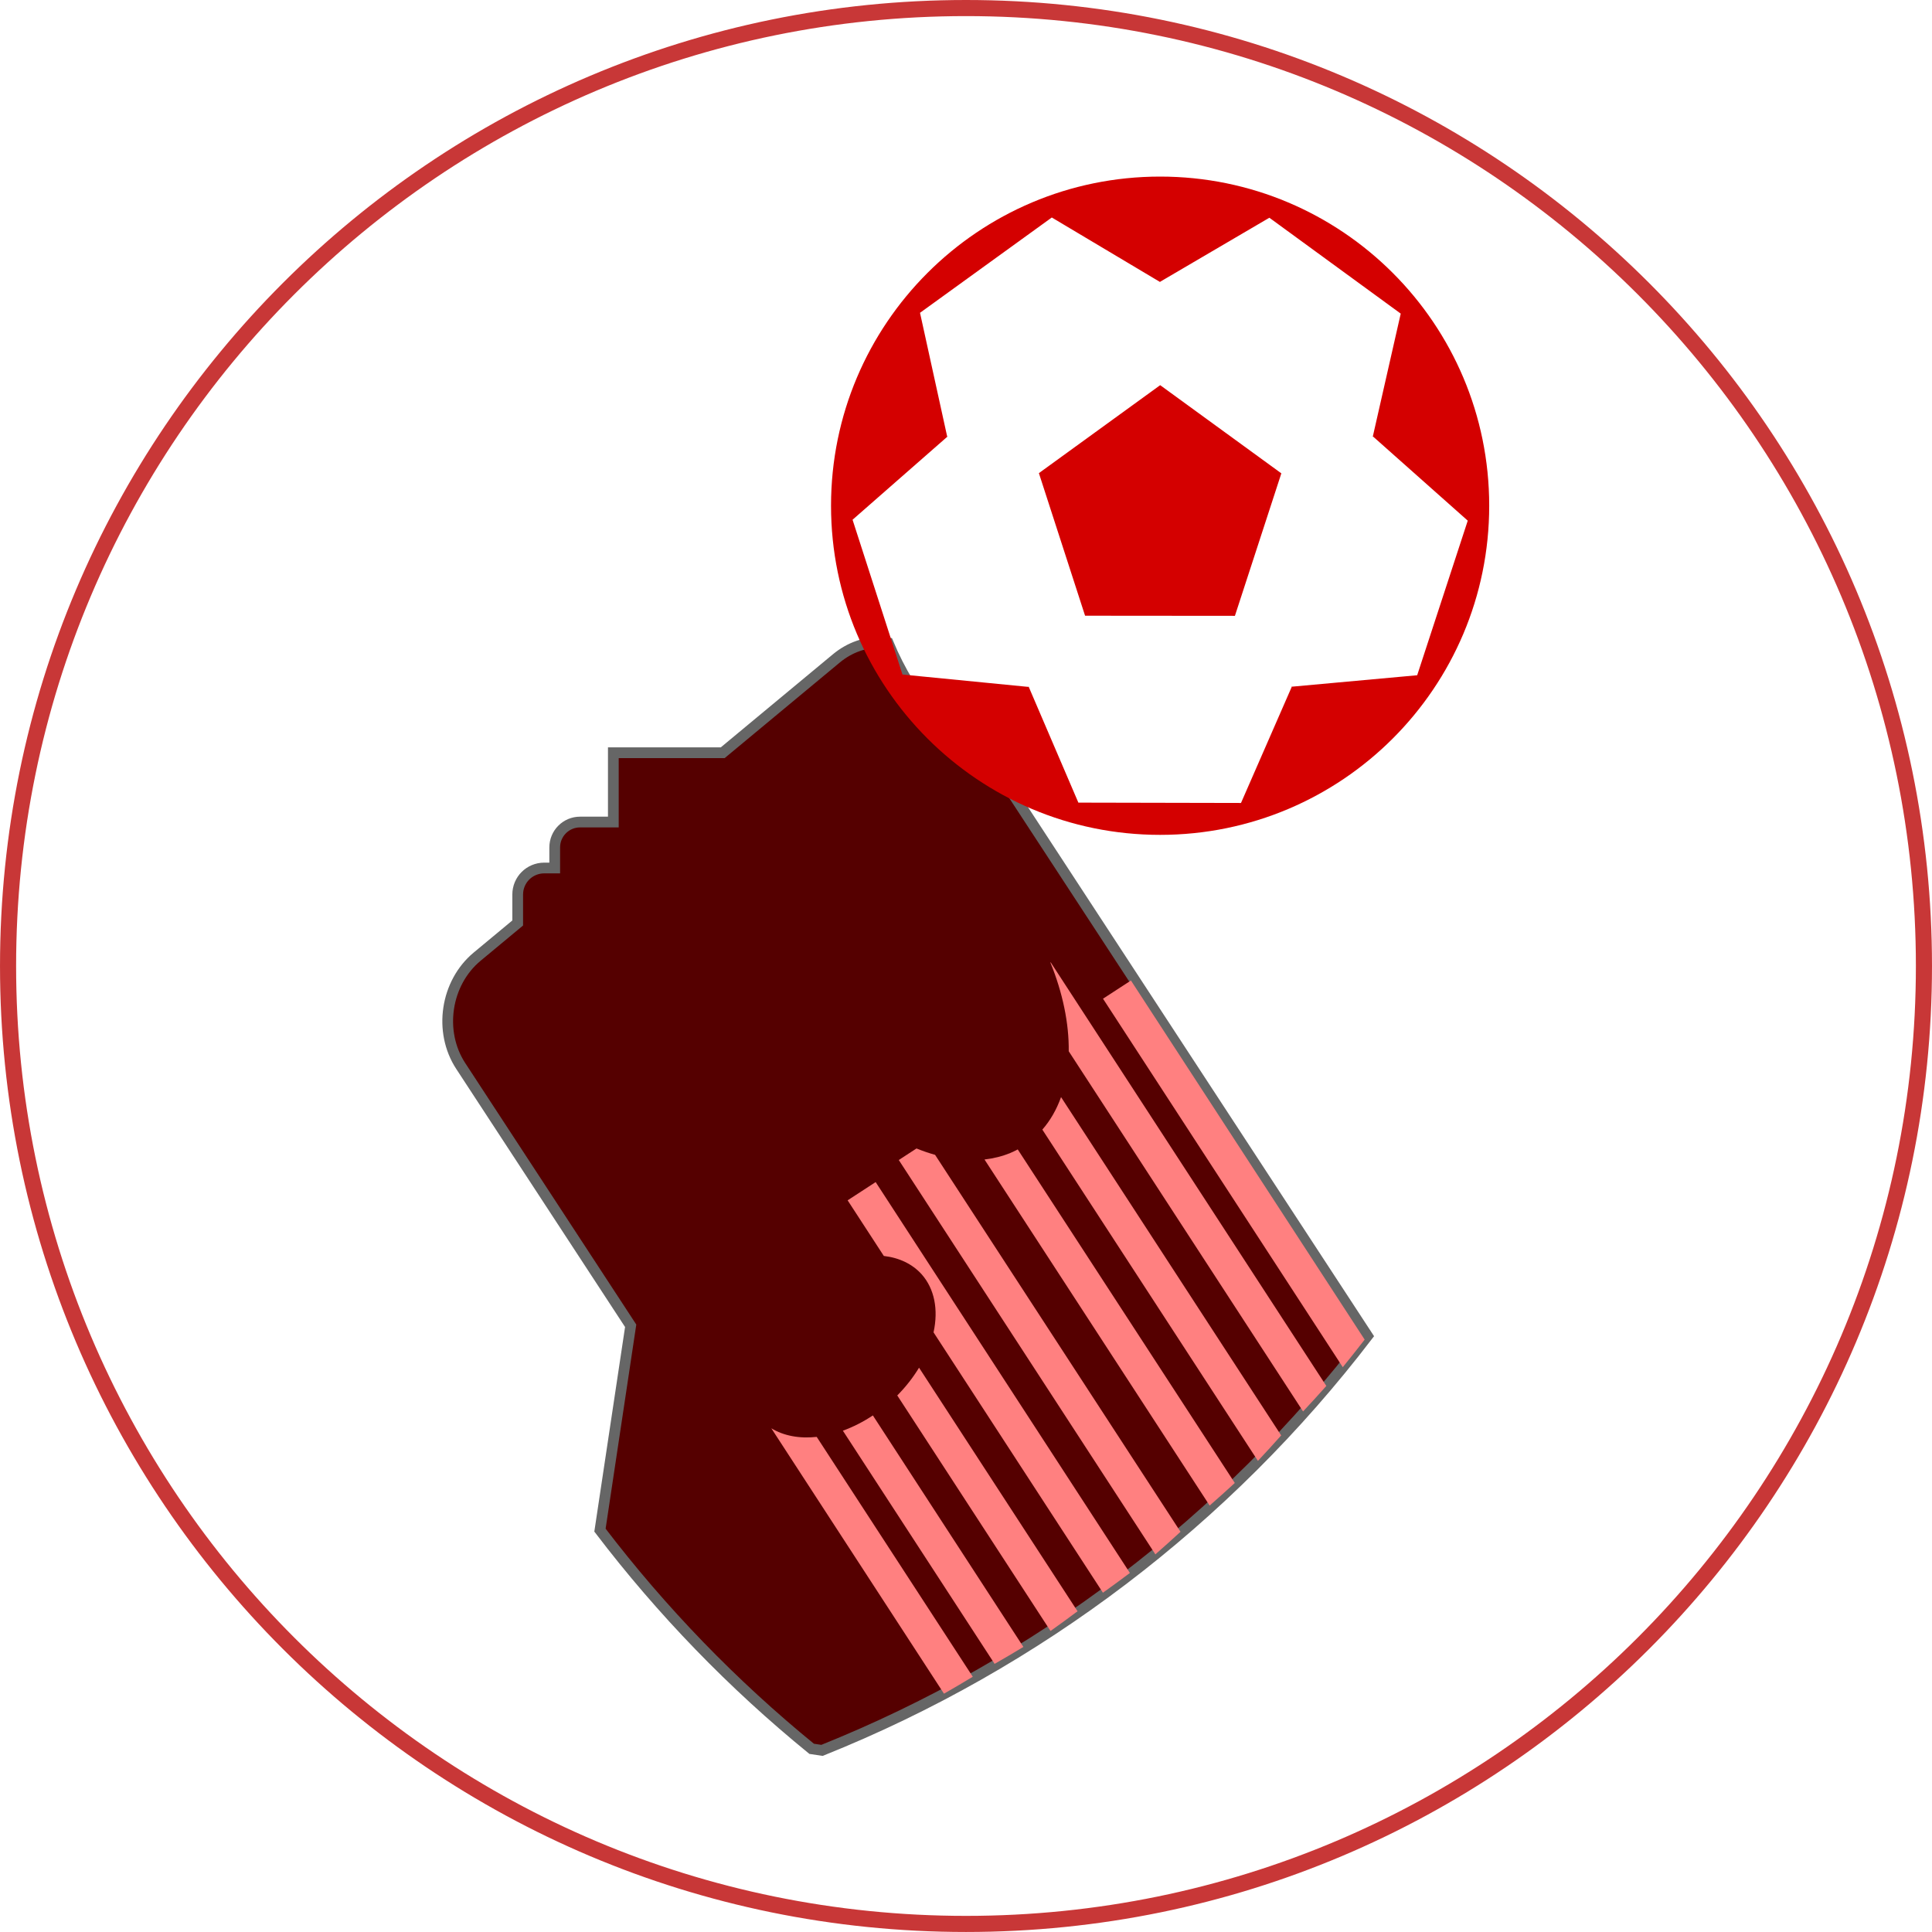
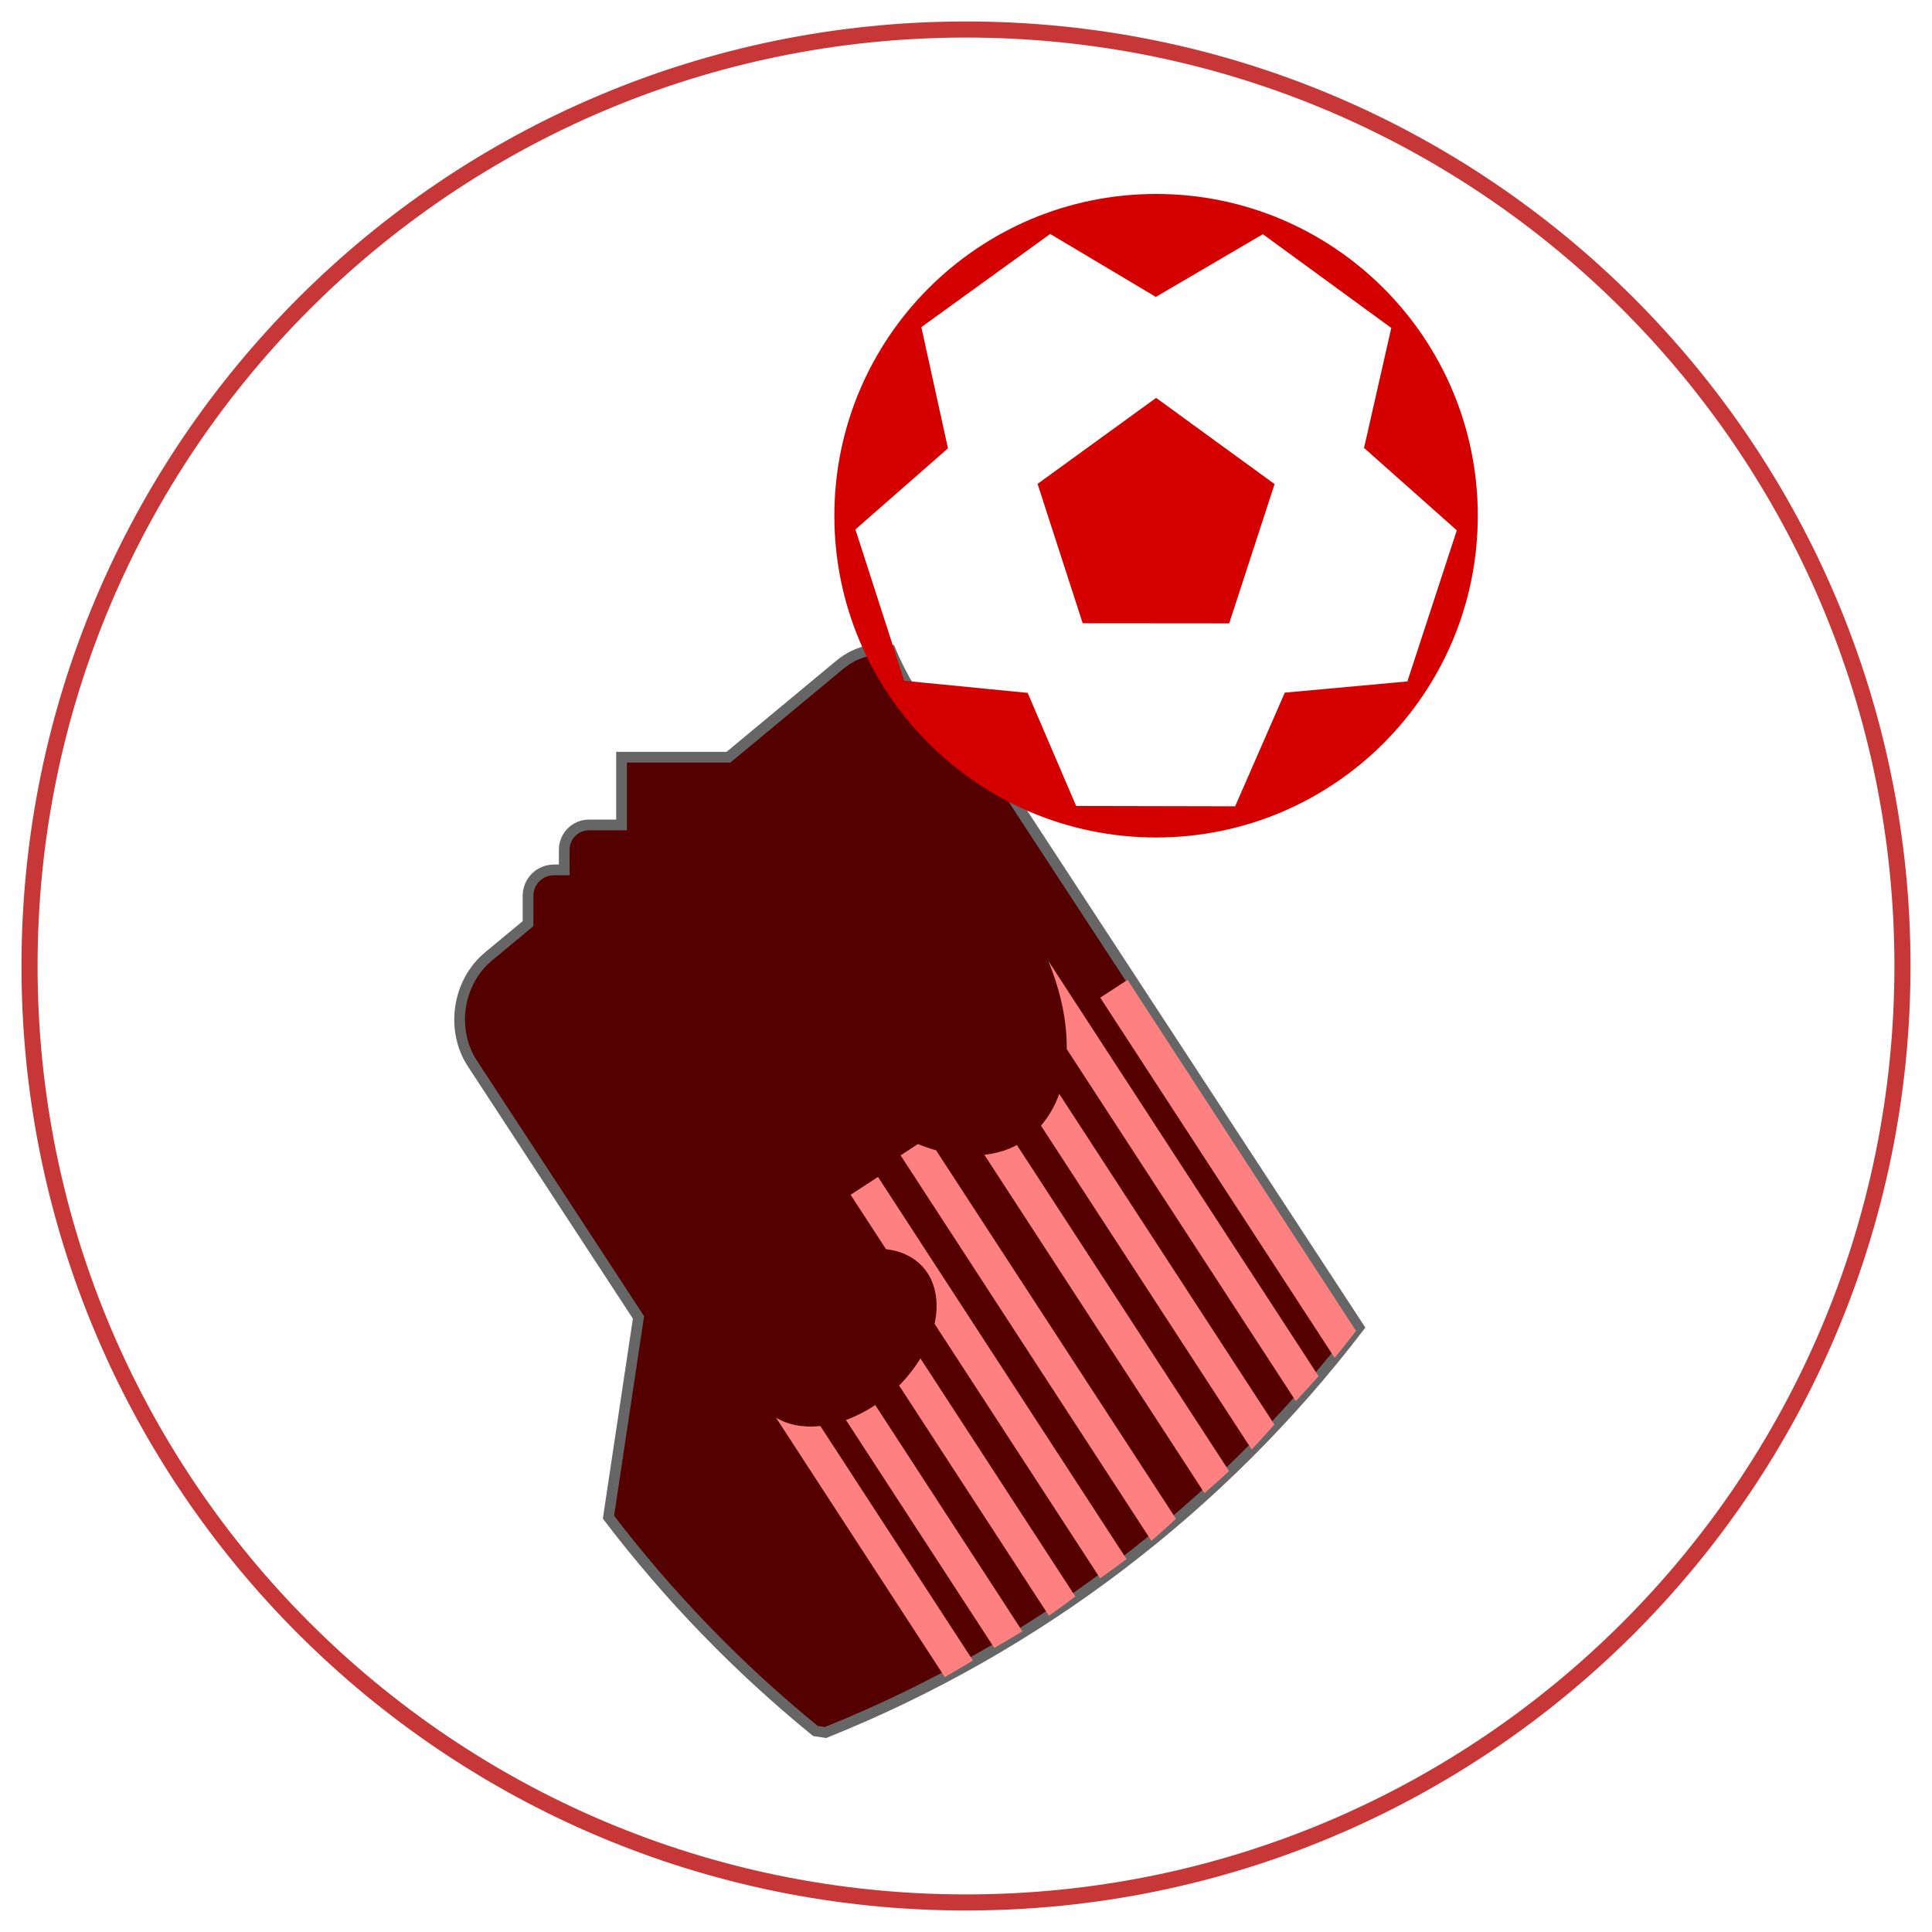
<svg xmlns="http://www.w3.org/2000/svg" id="svg2" viewBox="0 0 89.998 90.001" height="25.4mm" width="25.4mm" version="1.1">
  <defs id="defs4">/&gt;</defs>
-   <g id="g3489" transform="matrix(0.9077293,0,0,0.9078775,4.267701,4.028713)">
-     <path style="fill:#550000;stroke:#666666;stroke-width:0.551" d="m 40.536,28.525 c -0.797,-0.029 -1.617,0.238 -2.321,0.823 l -5.828,4.838 -5.614,0 0,3.556 -1.706,0 c -0.721,0 -1.302,0.582 -1.302,1.303 l 0,1.056 -0.538,0 c -0.755,0 -1.362,0.607 -1.362,1.362 l 0,1.459 -2.08,1.727 c -1.621,1.346 -1.997,3.847 -0.844,5.61 l 8.722,13.331 -1.576,10.486 a 66.351,66.351 0 0 0 10.864,11.221 l 0.531,0.08 A 66.351,66.351 0 0 0 65.476,64.112 L 46.8,35.566 a 15.117,15.117 0 0 1 -5.923,-7.011 c -0.113,-0.016 -0.226,-0.027 -0.34,-0.032 z" id="path3576" />
+   <g id="g3489" transform="matrix(0.8873882,0,0,0.8875331,5.194669,4.93236)">
+     <path style="fill:#550000;stroke:#666666;stroke-width:0.563" d="m 40.536,28.525 c -0.797,-0.029 -1.617,0.238 -2.321,0.823 l -5.828,4.838 -5.614,0 0,3.556 -1.706,0 c -0.721,0 -1.302,0.582 -1.302,1.303 l 0,1.056 -0.538,0 c -0.755,0 -1.362,0.607 -1.362,1.362 l 0,1.459 -2.08,1.727 c -1.621,1.346 -1.997,3.847 -0.844,5.61 l 8.722,13.331 -1.576,10.486 a 66.351,66.351 0 0 0 10.864,11.221 l 0.531,0.08 A 66.351,66.351 0 0 0 65.476,64.112 L 46.8,35.566 a 15.117,15.117 0 0 1 -5.923,-7.011 c -0.113,-0.016 -0.226,-0.027 -0.34,-0.032 z" id="path3576" />
    <g style="fill:#d40000" transform="matrix(0.9650654,0,0,0.9650654,65.15029,-614.7895)" id="g3560">
      <path transform="translate(-148.49,562.7)" d="m 137.8,79.135 a 17.5,17.5 0 0 0 -17.5,17.5 17.5,17.5 0 0 0 17.5,17.5 17.5,17.5 0 0 0 17.5,-17.5 17.5,17.5 0 0 0 -17.5,-17.5 z m -5.762,2.174 5.75,3.426 a 11.901,11.901 0 0 1 0.012,0 11.901,11.901 0 0 1 0.008,0 l -0.004,-0.01 5.805,-3.402 6.986,5.098 -1.488,6.551 a 11.901,11.901 0 0 1 0.002,0.006 l 0.019,-0.018 5.031,4.469 -2.689,8.219 -6.693,0.611 a 11.901,11.901 0 0 1 -0.002,0 11.901,11.901 0 0 1 -0.002,0.002 l 0.023,0.012 -2.695,6.166 -8.648,-0.018 -2.647,-6.172 a 11.901,11.901 0 0 1 -0.006,-0.004 l -0.004,0.023 -6.697,-0.658 -2.654,-8.23 5.043,-4.418 a 11.901,11.901 0 0 1 0.006,-0.014 l -0.019,0.002 -1.443,-6.572 7.008,-5.068 z" id="path3484" />
      <path d="m 52.24,536.01 -1.261,4.201 -4.385,0.099 -1.449,-4.14 3.489,-2.657 z" transform="matrix(1.8162,0.042542,-0.042542,1.8162,-76.319,-318.11)" id="path3428" />
    </g>
    <g transform="matrix(0.7506148,0,0,0.7506148,-9.608694,-413.4746)" style="fill:#ff8080" id="g3433">
      <path transform="translate(-148.49,562.7)" d="m 232.35,49.262 -1.912,1.244 16.393,25.189 a 88.395,88.395 0 0 0 1.496,-1.885 l -15.98,-24.548 z" id="rect3788" />
      <path transform="translate(-148.49,562.7)" d="m 226.86,48.018 -0.019,0.014 a 13.966,9 54.65 0 1 1.254,6.066 13.966,9 54.65 0 1 0,0.002 l 16.021,24.621 a 88.395,88.395 0 0 0 1.59,-1.744 l -18.846,-28.959 z" id="rect3342" />
      <path transform="translate(-148.49,562.7)" d="m 227.57,57.232 a 13.966,9 54.65 0 1 -1.279,2.223 l 14.738,22.646 a 88.395,88.395 0 0 0 1.59,-1.742 l -15.05,-23.127 z" id="rect3344" />
      <path transform="translate(-148.49,562.7)" d="m 224.61,60.809 a 13.966,9 54.65 0 1 -0.51,0.244 13.966,9 54.65 0 1 -1.764,0.445 l 15.393,23.656 a 88.395,88.395 0 0 0 1.719,-1.543 l -14.84,-22.802 z" id="rect3346" />
      <path transform="translate(-148.49,562.7)" d="m 217.69,60.742 -1.215,0.791 17.543,26.957 a 88.395,88.395 0 0 0 1.719,-1.543 l -16.78,-25.767 a 13.966,9 54.65 0 1 -1.277,-0.438 z" id="rect3348" />
      <path transform="translate(-148.49,562.7)" d="m 214.89,63.045 -1.912,1.244 2.475,3.803 a 5.106,7.42 48.423 0 1 2.59,1.258 5.106,7.42 48.423 0 1 0.809,3.965 l 11.58,17.797 a 88.395,88.395 0 0 0 1.844,-1.35 l -17.38,-26.717 z" id="rect3350" />
      <path transform="translate(-148.49,562.7)" d="m 217.86,75.73 a 5.106,7.42 48.423 0 1 -1.488,1.898 l 10.477,16.1 a 88.395,88.395 0 0 0 1.848,-1.348 l -10.836,-16.65 z" id="rect3352" />
      <path transform="translate(-148.49,562.7)" d="m 214.7,78.996 a 5.106,7.42 48.423 0 1 -2.047,1.041 l 10.373,15.939 a 88.395,88.395 0 0 0 1.969,-1.158 l -10.29,-15.822 z" id="rect3354" />
      <path transform="translate(-148.49,562.7)" d="m 207.76,79.871 11.805,18.143 a 88.395,88.395 0 0 0 1.969,-1.158 l -10.67,-16.395 a 5.106,7.42 48.423 0 1 -3.106,-0.59 z" id="rect3356" />
    </g>
  </g>
-   <circle style="opacity:1;fill:none;fill-opacity:1;stroke:#c83737;stroke-width:0.75;stroke-linecap:round;stroke-linejoin:round;stroke-miterlimit:4;stroke-dasharray:none" id="path3541" cx="44.999" cy="45" r="44.625" />
+   <circle style="opacity:1;fill:none;fill-opacity:1;stroke:#c83737;stroke-width:0.75;stroke-linecap:round;stroke-linejoin:round;stroke-miterlimit:4;stroke-dasharray:none" id="path3541" cx="44.999" cy="45" r="43.625" />
</svg>
